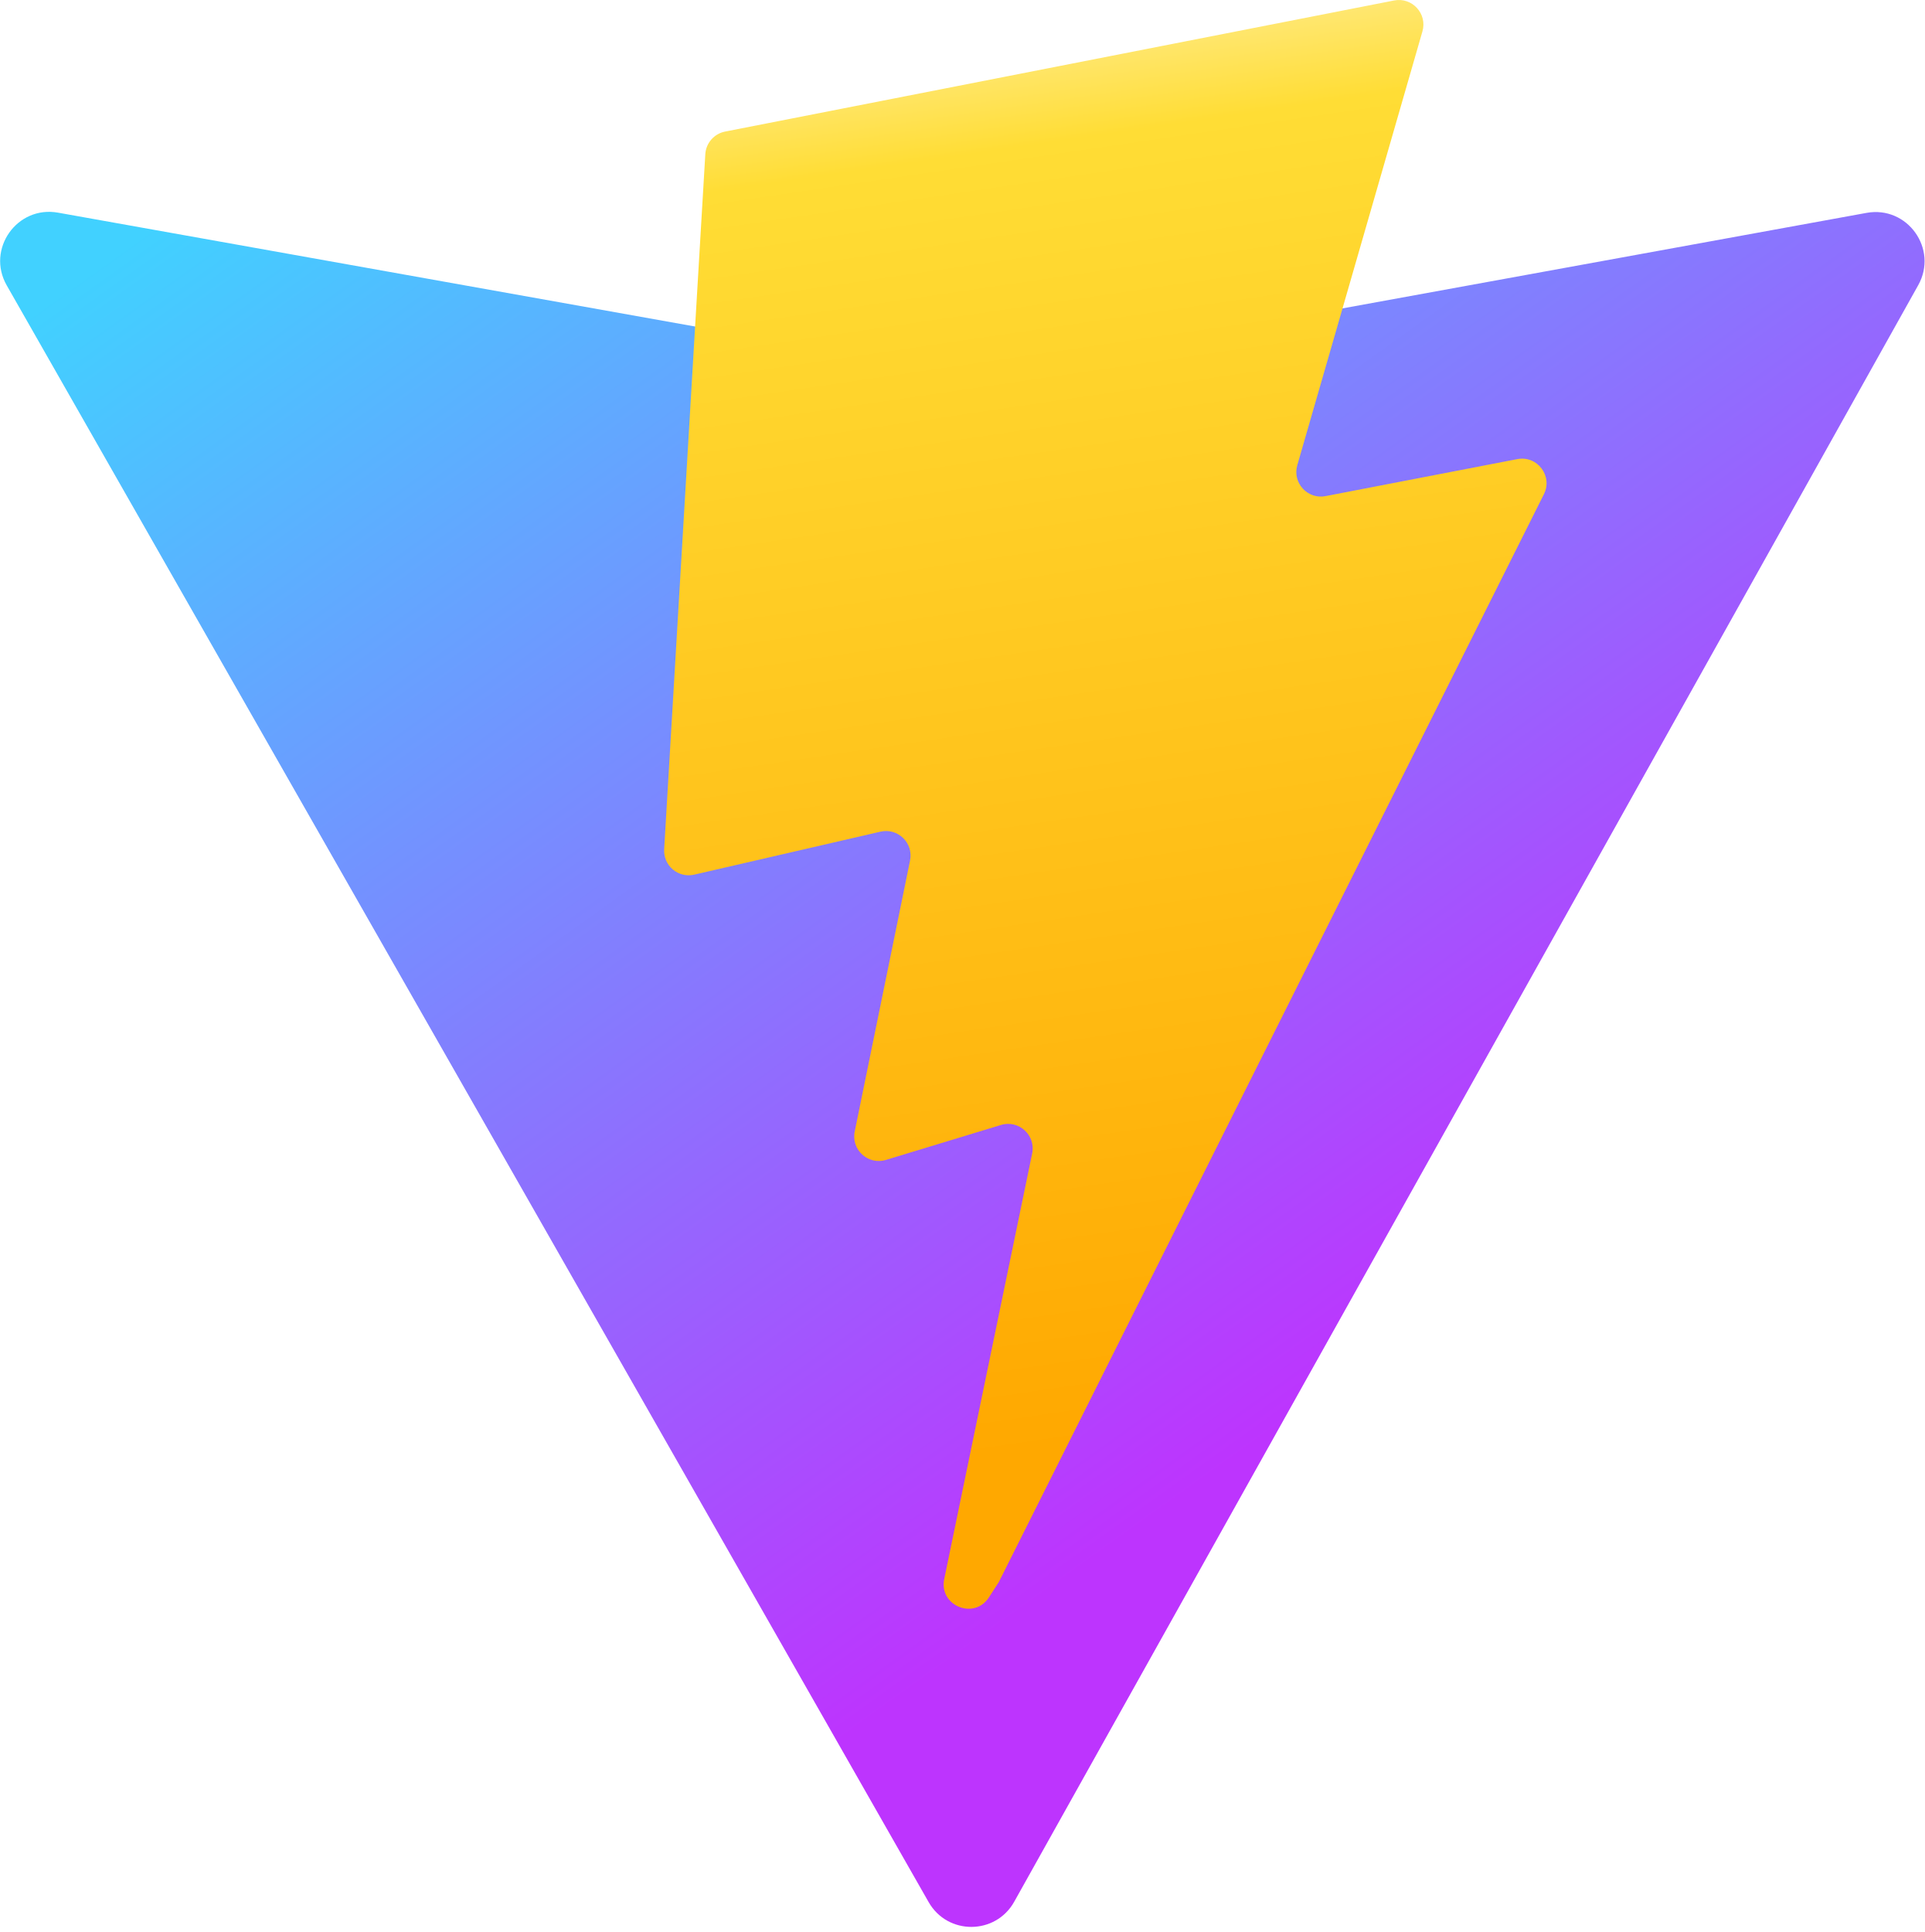
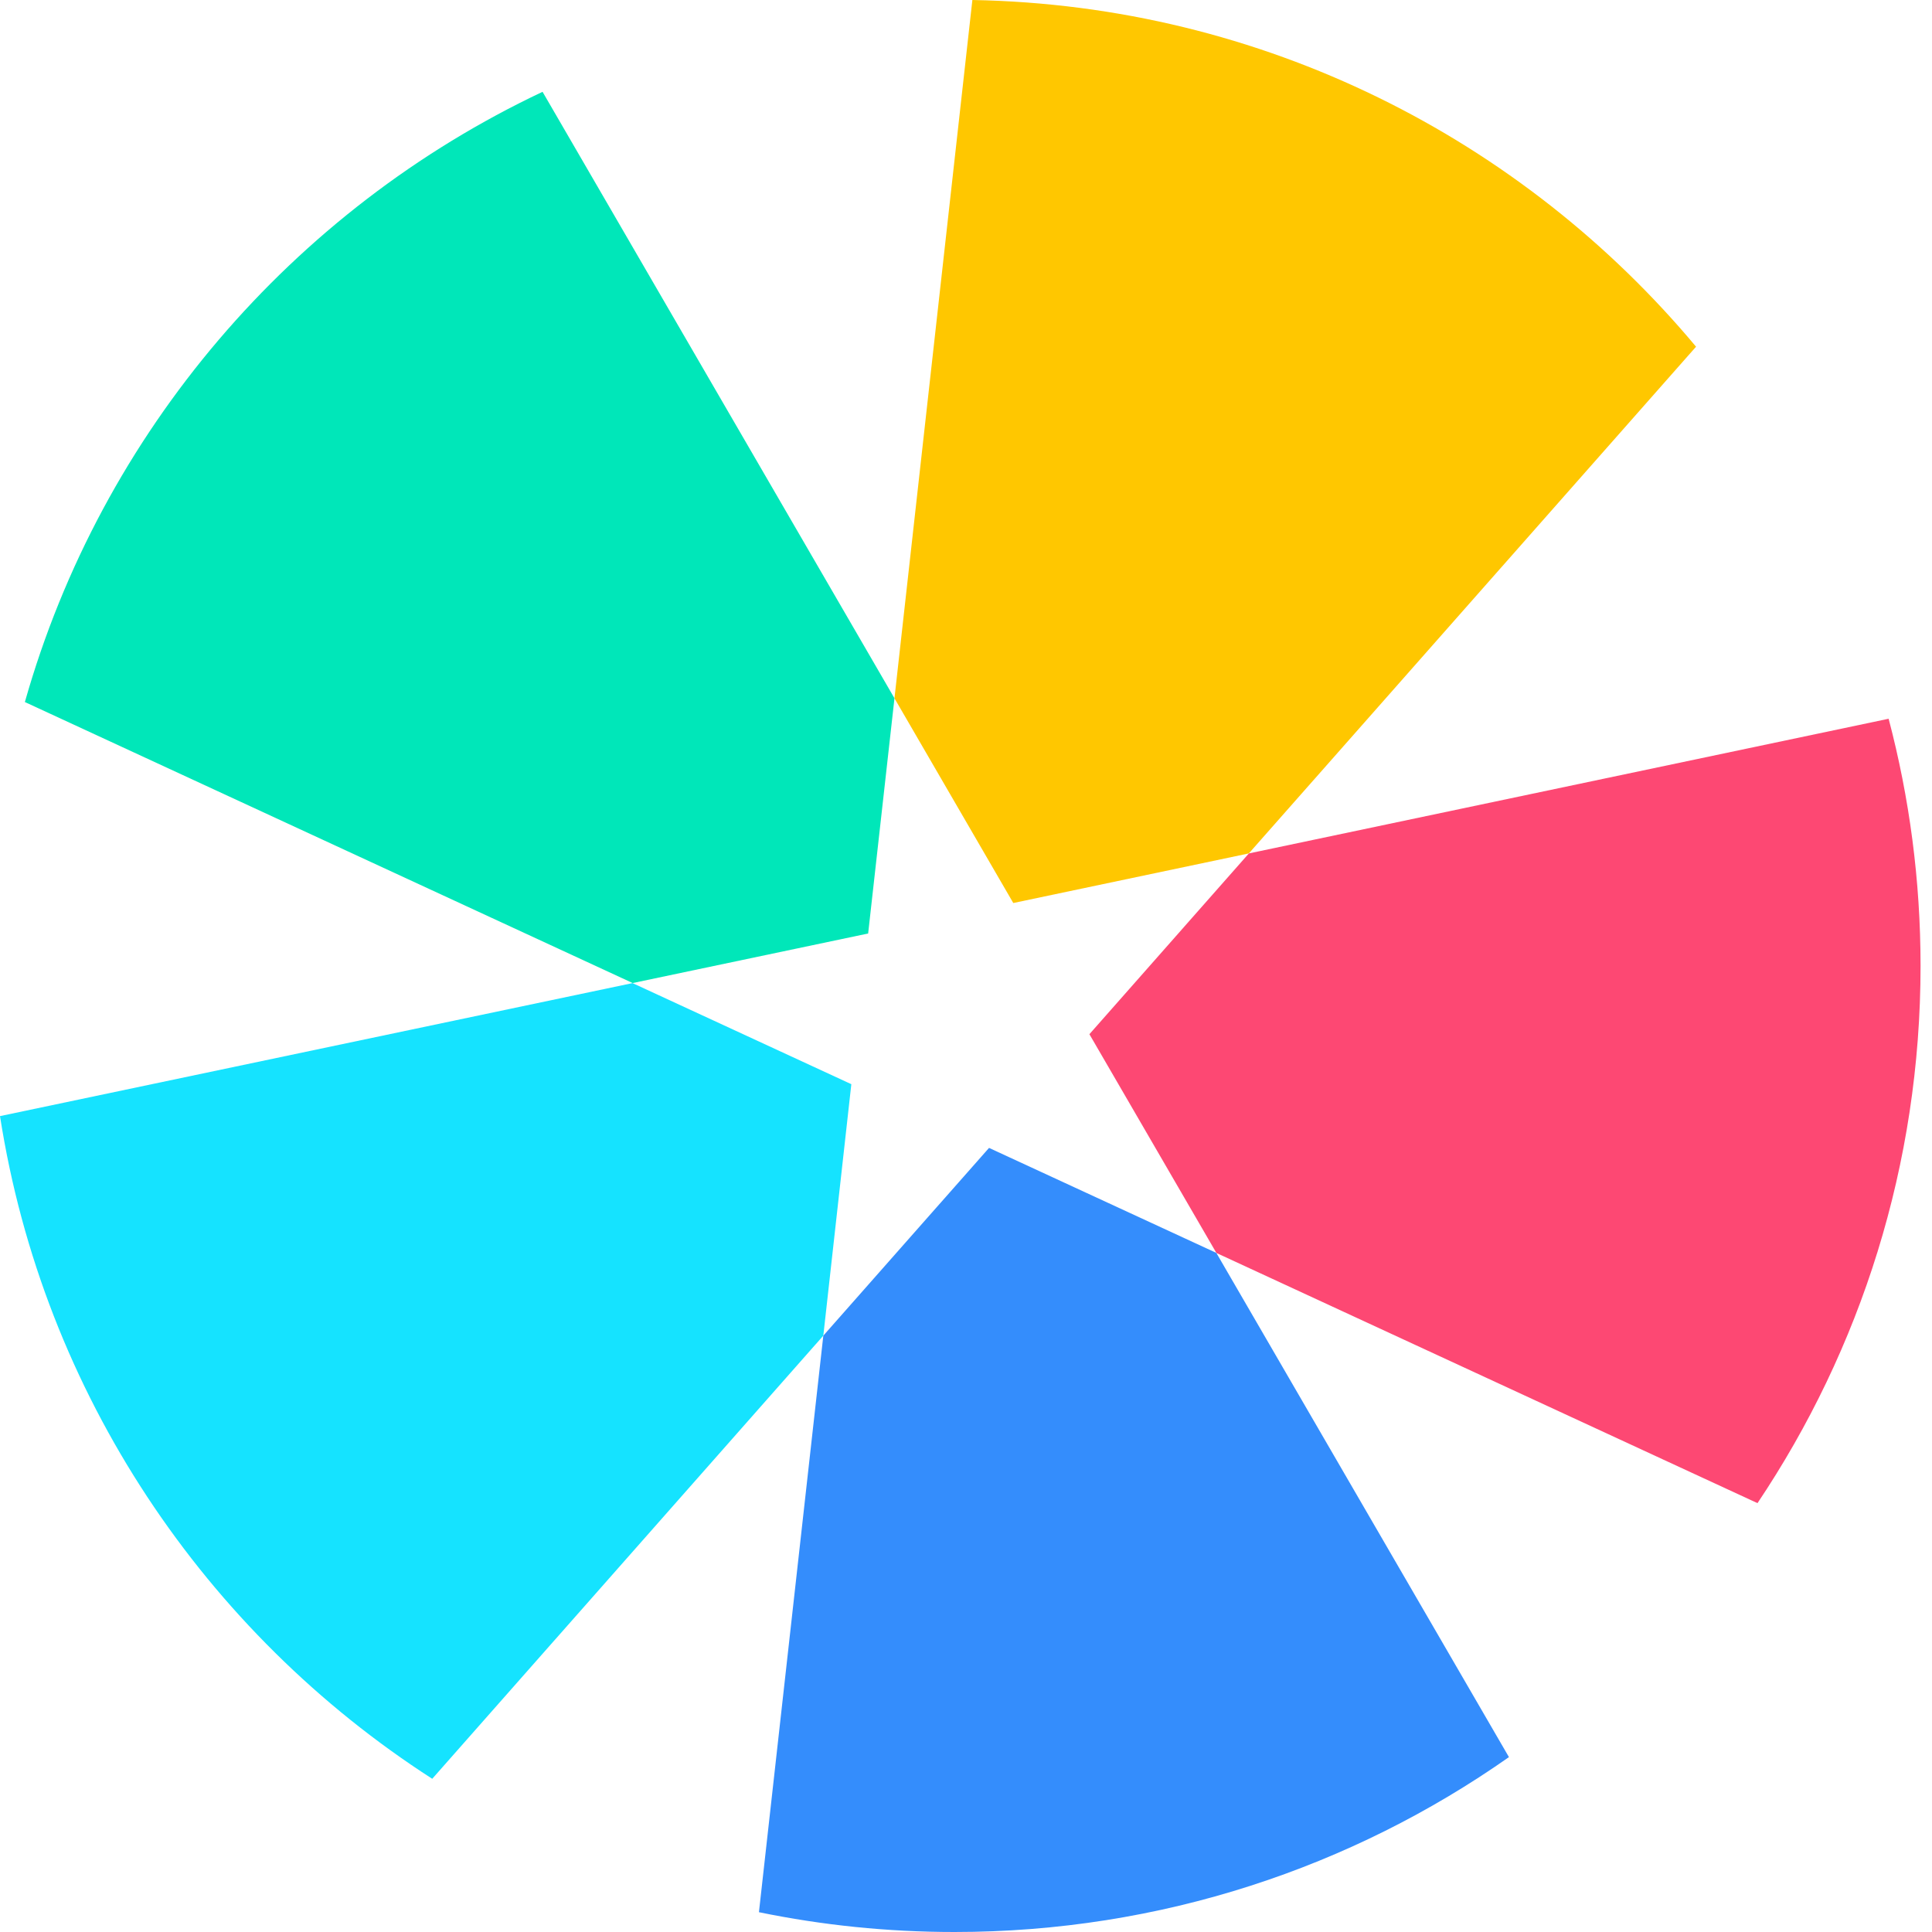
- <svg xmlns="http://www.w3.org/2000/svg" aria-hidden="true" role="img" class="iconify iconify--logos" width="31.88" height="32" preserveAspectRatio="xMidYMid meet" viewBox="0 0 256 257">
-   <defs>
-     <linearGradient id="IconifyId1813088fe1fbc01fb466" x1="-.828%" x2="57.636%" y1="7.652%" y2="78.411%">
-       <stop offset="0%" stop-color="#41D1FF" />
-       <stop offset="100%" stop-color="#BD34FE" />
-     </linearGradient>
-     <linearGradient id="IconifyId1813088fe1fbc01fb467" x1="43.376%" x2="50.316%" y1="2.242%" y2="89.03%">
-       <stop offset="0%" stop-color="#FFEA83" />
-       <stop offset="8.333%" stop-color="#FFDD35" />
-       <stop offset="100%" stop-color="#FFA800" />
-     </linearGradient>
-   </defs>
-   <path fill="url(#IconifyId1813088fe1fbc01fb466)" d="M255.153 37.938L134.897 252.976c-2.483 4.44-8.862 4.466-11.382.048L.875 37.958c-2.746-4.814 1.371-10.646 6.827-9.67l120.385 21.517a6.537 6.537 0 0 0 2.322-.004l117.867-21.483c5.438-.991 9.574 4.796 6.877 9.62Z" />
-   <path fill="url(#IconifyId1813088fe1fbc01fb467)" d="M185.432.063L96.44 17.501a3.268 3.268 0 0 0-2.634 3.014l-5.474 92.456a3.268 3.268 0 0 0 3.997 3.378l24.777-5.718c2.318-.535 4.413 1.507 3.936 3.838l-7.361 36.047c-.495 2.426 1.782 4.5 4.151 3.78l15.304-4.649c2.372-.72 4.652 1.36 4.15 3.788l-11.698 56.621c-.732 3.542 3.979 5.473 5.943 2.437l1.313-2.028l72.516-144.72c1.215-2.423-.88-5.186-3.54-4.672l-25.505 4.922c-2.396.462-4.435-1.77-3.759-4.114l16.646-57.705c.677-2.35-1.37-4.583-3.769-4.113Z" />
+ <svg xmlns="http://www.w3.org/2000/svg" width="40" height="40" viewBox="0 0 40 40" fill="none">
+   <path d="M13.096 20.354L17.626 22.447L17.046 27.653L8.949 36.828C4.249 33.802 0.898 28.861 0 23.108L13.096 20.354Z" fill="#15E3FF" />
+   <path d="M25.183 25.94L31.241 36.379C27.992 38.66 24.033 40 19.761 40C18.374 40 17.021 39.859 15.713 39.59L17.046 27.653L20.477 23.766L25.183 25.94Z" fill="#348DFC" />
+   <path d="M39.102 14.881C39.533 16.514 39.763 18.229 39.763 19.998C39.763 24.114 38.519 27.94 36.387 31.121L25.184 25.941L22.555 21.412L25.857 17.669L39.102 14.881Z" fill="#FD4873" />
+   <path d="M17.046 27.652L17.046 27.653L17.169 26.552L17.046 27.652Z" fill="#FFC700" />
+   <path d="M20.132 0C26.151 0.109 31.519 2.877 35.115 7.178L25.856 17.669L20.979 18.696L18.519 14.457L20.132 0Z" fill="#FFC700" />
+   <path d="M18.519 14.457L17.974 19.327L13.099 20.353L0.515 14.535C2.1 8.94 6.058 4.344 11.233 1.901L18.519 14.457Z" fill="#00E7B9" />
</svg>
